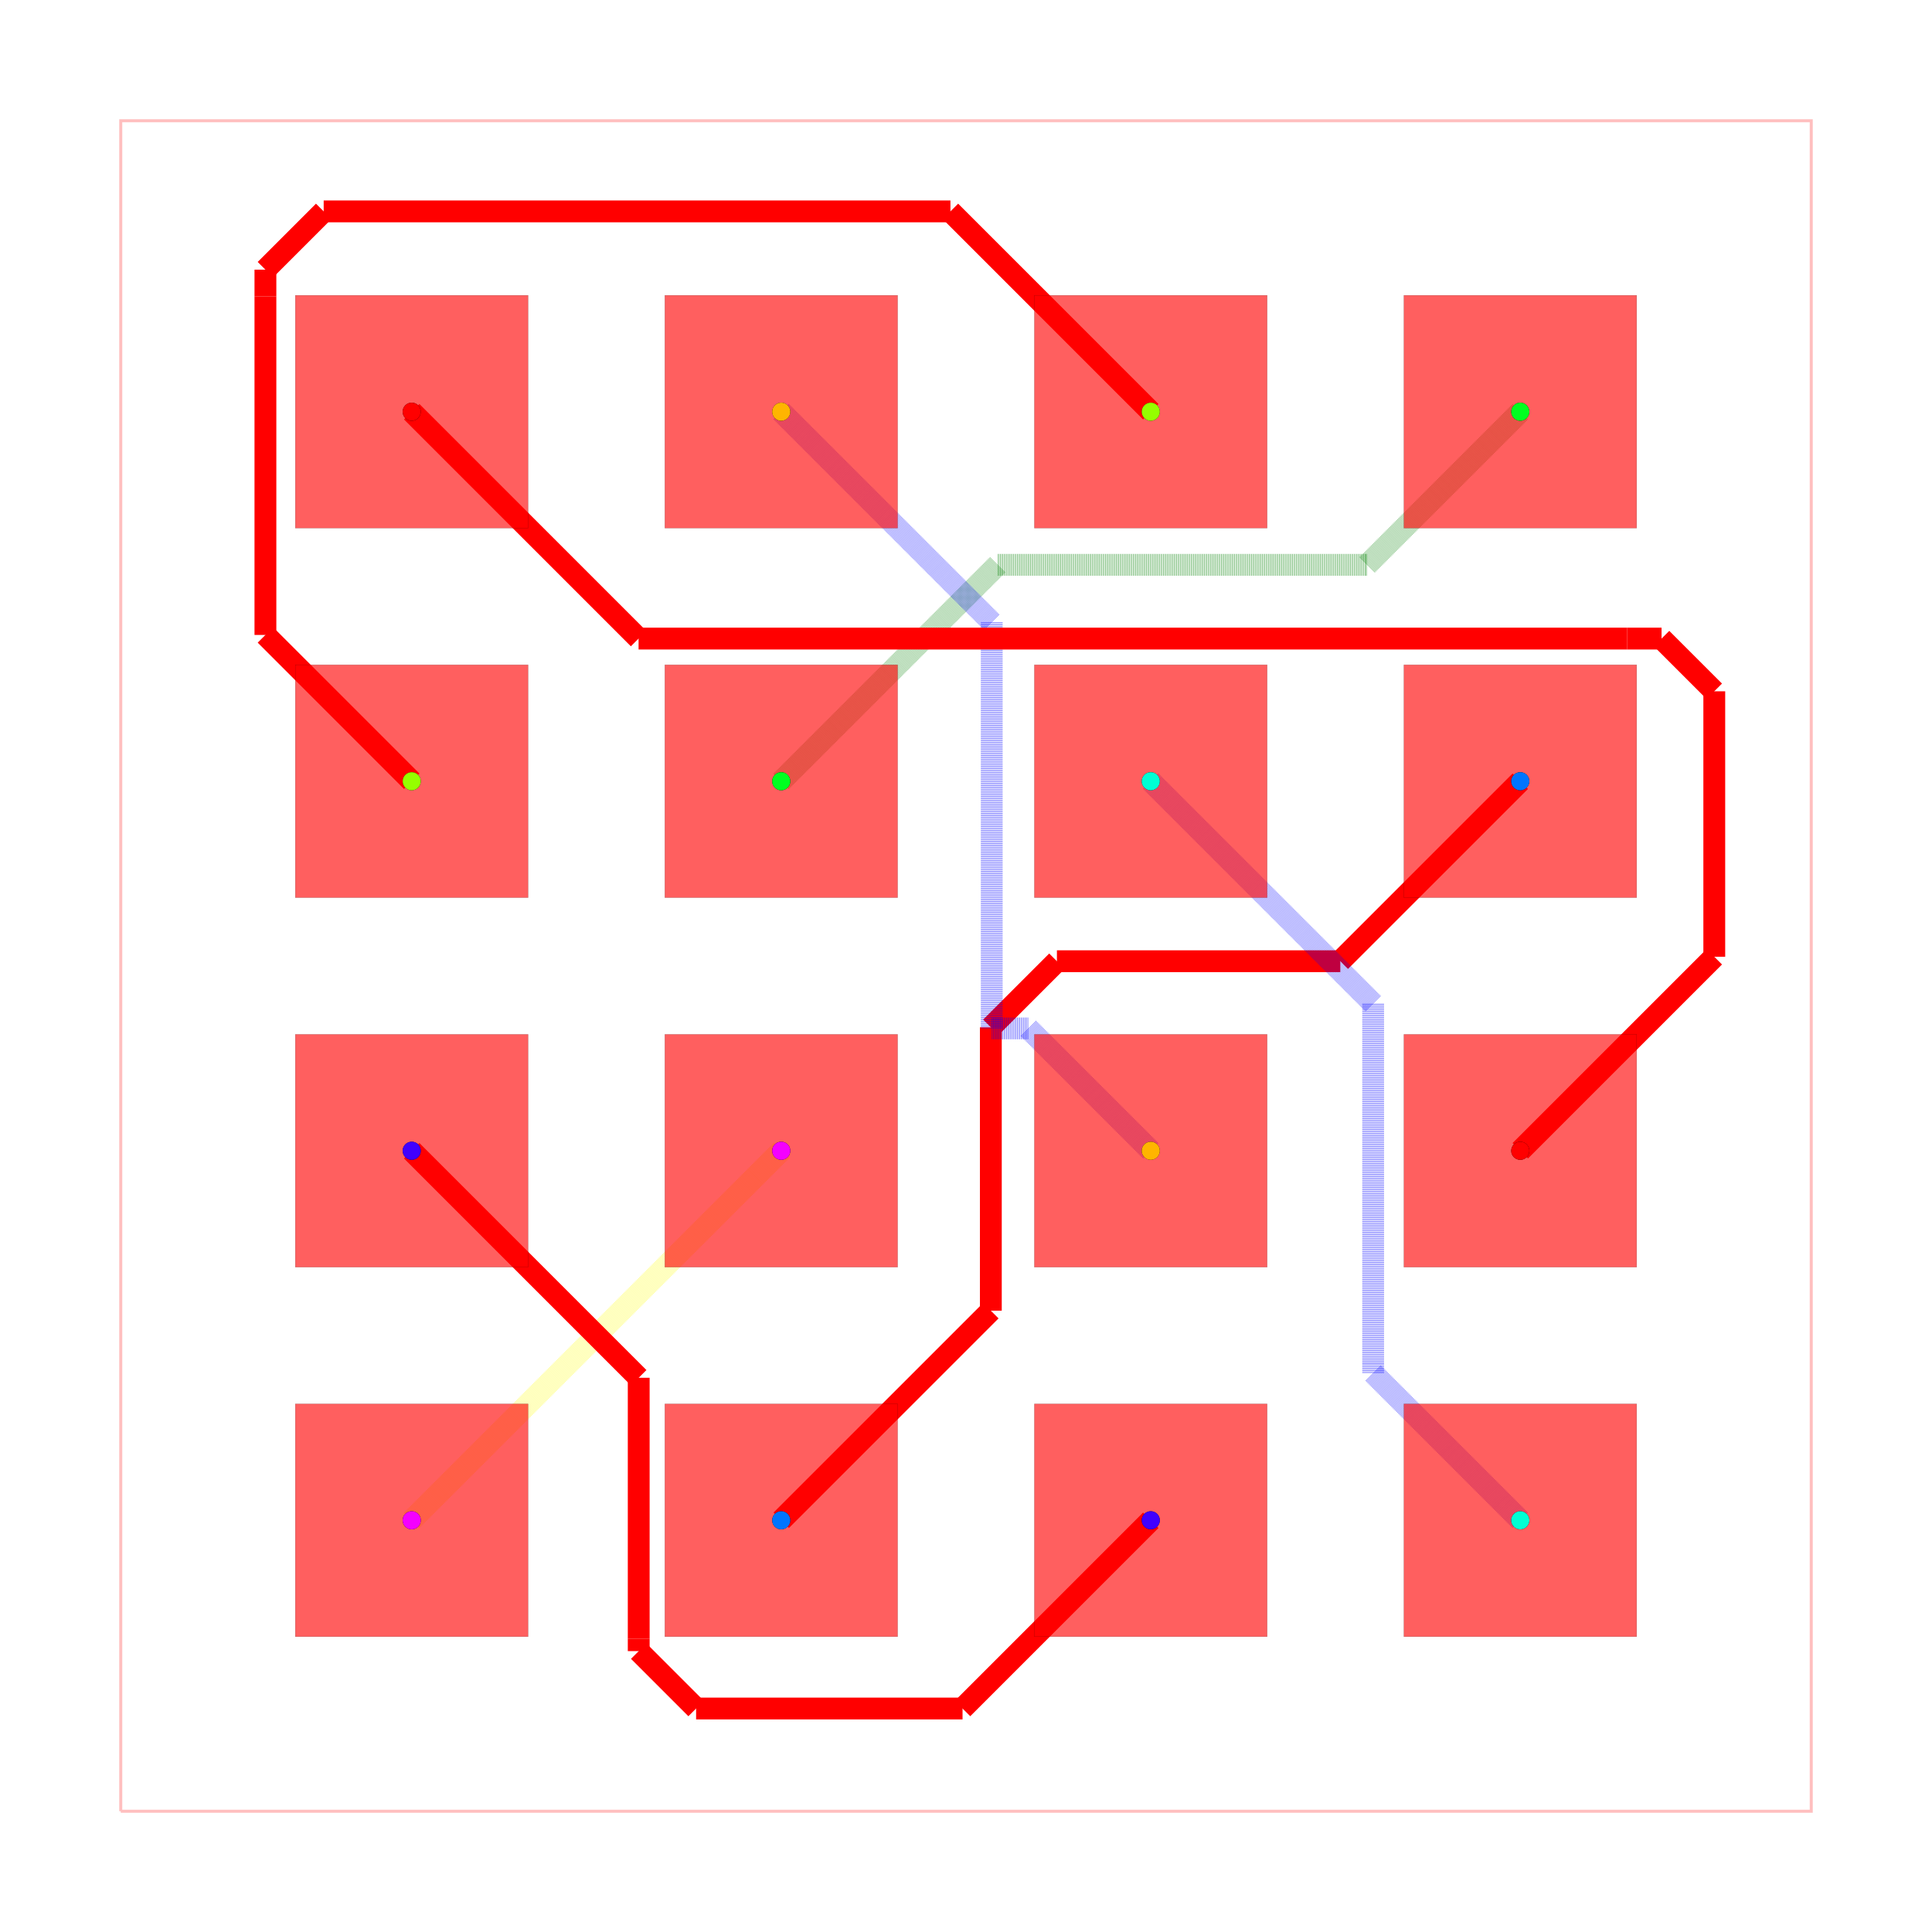
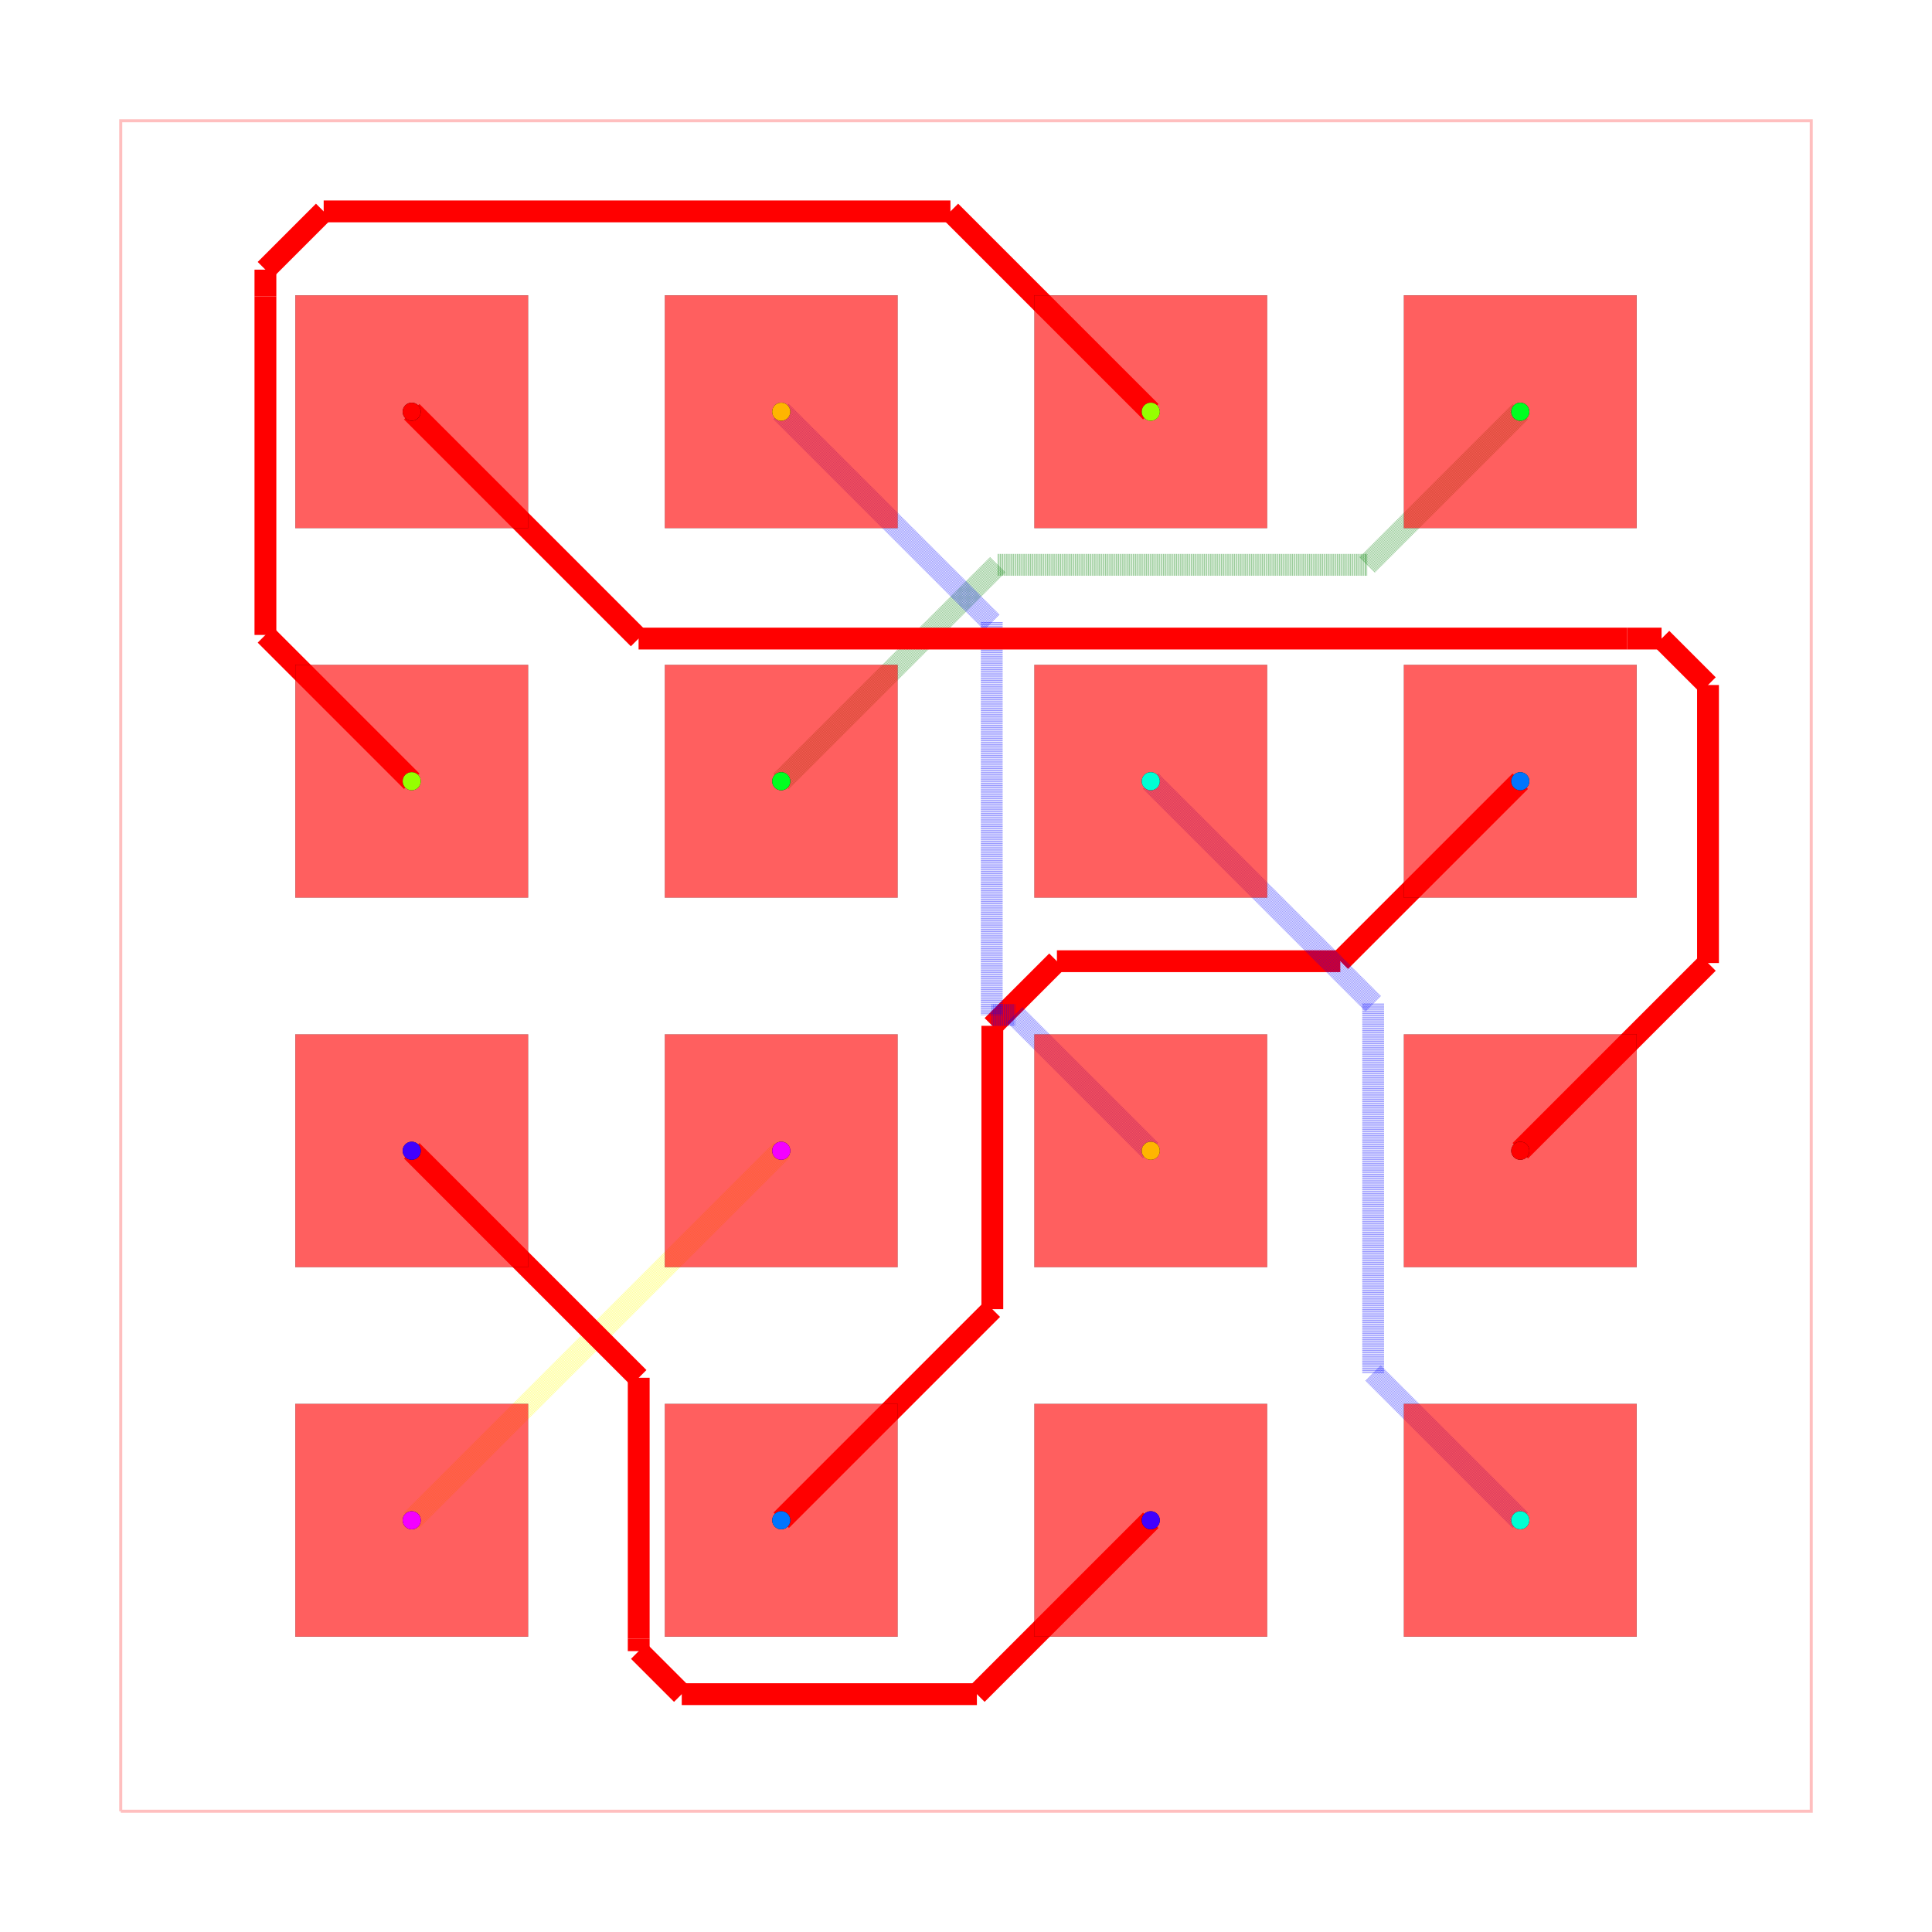
<svg xmlns="http://www.w3.org/2000/svg" width="640" height="640" viewBox="0 0 640 640">
  <rect width="100%" height="100%" fill="white" />
  <g>
    <polyline data-points="-5.8100000000000005,-5.8100000000000005 5.8100000000000005,-5.8100000000000005 5.8100000000000005,5.8100000000000005 -5.8100000000000005,5.8100000000000005 -5.8100000000000005,-5.8100000000000005" data-type="line" data-label="" points="40,600 600,600 600,40 40,40 40,600" fill="none" stroke="rgba(255,0,0,0.25)" stroke-width="1px" />
  </g>
  <g>
-     <polyline data-points="-1.27,-1.27 -1.4467717741737927,-1.4467717741737927" data-type="line" data-label="" points="258.795,381.205 250.276,389.724" fill="none" stroke="rgba(255,255,0,0.5)" stroke-width="7.229" stroke-dasharray="0.2 0.2" />
-   </g>
-   <g>
-     <polyline data-points="-1.4467717741737927,-1.4467717741737927 -3.81,-3.81" data-type="line" data-label="" points="250.276,389.724 136.386,503.614" fill="none" stroke="rgba(255,255,0,0.5)" stroke-width="7.229" stroke-dasharray="0.2 0.2" />
+     <polyline data-points="-1.27,-1.27 -3.81,-3.81" data-type="line" data-label="" points="258.795,381.205 136.386,503.614" fill="none" stroke="rgba(255,255,0,0.5)" stroke-width="7.229" stroke-dasharray="0.2 0.2" />
  </g>
  <g>
    <polyline data-points="-3.81,-1.27 -2.2496536830511284,-2.8303463169488716" data-type="line" data-label="" points="136.386,381.205 211.583,456.402" fill="none" stroke="red" stroke-width="7.229" />
  </g>
  <g>
-     <polyline data-points="-2.2496536830511284,-2.8303463169488716 -2.2496536830511284,-4.623497014358567" data-type="line" data-label="" points="211.583,456.402 211.583,542.819" fill="none" stroke="red" stroke-width="7.229" />
-   </g>
-   <g>
-     <polyline data-points="-2.2496536830511284,-4.623497014358567 -2.2496536830511284,-4.709284890548082" data-type="line" data-label="" points="211.583,542.819 211.583,546.953" fill="none" stroke="red" stroke-width="7.229" />
-   </g>
-   <g>
-     <polyline data-points="-2.2496536830511284,-4.709284890548082 -1.855145167940491,-5.1037934056587195" data-type="line" data-label="" points="211.583,546.953 230.595,565.966" fill="none" stroke="red" stroke-width="7.229" />
-   </g>
-   <g>
-     <polyline data-points="-1.855145167940491,-5.1037934056587195 -0.023793405658719458,-5.1037934056587195" data-type="line" data-label="" points="230.595,565.966 318.853,565.966" fill="none" stroke="red" stroke-width="7.229" />
-   </g>
-   <g>
-     <polyline data-points="-0.023793405658719458,-5.1037934056587195 1.27,-3.81" data-type="line" data-label="" points="318.853,565.966 381.205,503.614" fill="none" stroke="red" stroke-width="7.229" />
-   </g>
-   <g>
-     <polyline data-points="-1.27,-3.81 0.1707267203754581,-2.369273279624542" data-type="line" data-label="" points="258.795,503.614 328.228,434.182" fill="none" stroke="red" stroke-width="7.229" />
-   </g>
-   <g>
-     <polyline data-points="0.1707267203754581,-2.369273279624542 0.17072672037545822,-0.42136468707751623" data-type="line" data-label="" points="328.228,434.182 328.228,340.307" fill="none" stroke="red" stroke-width="7.229" />
-   </g>
-   <g>
-     <polyline data-points="0.17072672037545822,-0.42136468707751623 0.6249549555817497,0.032863548128775344" data-type="line" data-label="" points="328.228,340.307 350.118,318.416" fill="none" stroke="red" stroke-width="7.229" />
-   </g>
-   <g>
-     <polyline data-points="0.6249549555817497,0.032863548128775344 2.5728635481287756,0.032863548128775344" data-type="line" data-label="" points="350.118,318.416 443.993,318.416" fill="none" stroke="red" stroke-width="7.229" />
-   </g>
-   <g>
-     <polyline data-points="2.5728635481287756,0.032863548128775344 3.81,1.27" data-type="line" data-label="" points="443.993,318.416 503.614,258.795" fill="none" stroke="red" stroke-width="7.229" />
+     <polyline data-points="-2.2496536830511284,-2.8303463169488716 -2.2496536830511284,-4.623583393053102" data-type="line" data-label="" points="211.583,456.402 211.583,542.823" fill="none" stroke="red" stroke-width="7.229" />
+   </g>
+   <g>
+     <polyline data-points="-2.2496536830511284,-4.623583393053102 -2.2496536830511284,-4.709284890548082" data-type="line" data-label="" points="211.583,542.823 211.583,546.953" fill="none" stroke="red" stroke-width="7.229" />
+   </g>
+   <g>
+     <polyline data-points="-2.2496536830511284,-4.709284890548082 -1.953832367542955,-5.005106206056255" data-type="line" data-label="" points="211.583,546.953 225.839,561.21" fill="none" stroke="red" stroke-width="7.229" />
+   </g>
+   <g>
+     <polyline data-points="-1.953832367542955,-5.005106206056255 0.07489379394374485,-5.005106206056255" data-type="line" data-label="" points="225.839,561.21 323.609,561.21" fill="none" stroke="red" stroke-width="7.229" />
+   </g>
+   <g>
+     <polyline data-points="0.07489379394374485,-5.005106206056255 1.27,-3.81" data-type="line" data-label="" points="323.609,561.21 381.205,503.614" fill="none" stroke="red" stroke-width="7.229" />
+   </g>
+   <g>
+     <polyline data-points="-1.27,-3.81 0.18097703813061639,-2.3590229618693836" data-type="line" data-label="" points="258.795,503.614 328.722,433.688" fill="none" stroke="red" stroke-width="7.229" />
+   </g>
+   <g>
+     <polyline data-points="0.18097703813061639,-2.3590229618693836 0.1809770381306164,-0.411114369322358" data-type="line" data-label="" points="328.722,433.688 328.722,339.813" fill="none" stroke="red" stroke-width="7.229" />
+   </g>
+   <g>
+     <polyline data-points="0.1809770381306164,-0.411114369322358 0.6250080785854233,0.032916671132448894" data-type="line" data-label="" points="328.722,339.813 350.121,318.414" fill="none" stroke="red" stroke-width="7.229" />
+   </g>
+   <g>
+     <polyline data-points="0.6250080785854233,0.032916671132448894 2.572916671132449,0.0329166711324489" data-type="line" data-label="" points="350.121,318.414 443.996,318.414" fill="none" stroke="red" stroke-width="7.229" />
+   </g>
+   <g>
+     <polyline data-points="2.572916671132449,0.0329166711324489 3.81,1.27" data-type="line" data-label="" points="443.996,318.414 503.614,258.795" fill="none" stroke="red" stroke-width="7.229" />
  </g>
  <g>
    <polyline data-points="1.27,1.27 2.7986633729603763,-0.2586633729603762" data-type="line" data-label="" points="381.205,258.795 454.875,332.466" fill="none" stroke="rgba(0,0,255,0.5)" stroke-width="7.229" stroke-dasharray="0.2 0.2" />
  </g>
  <g>
-     <polyline data-points="2.7986633729603763,-0.2586633729603762 2.7986633729603763,-2.7292302565752085" data-type="line" data-label="" points="454.875,332.466 454.875,451.529" fill="none" stroke="rgba(0,0,255,0.5)" stroke-width="7.229" stroke-dasharray="0.2 0.2" />
-   </g>
-   <g>
-     <polyline data-points="2.7986633729603763,-2.7292302565752085 2.7986633729603763,-2.7986633729603763" data-type="line" data-label="" points="454.875,451.529 454.875,454.875" fill="none" stroke="rgba(0,0,255,0.5)" stroke-width="7.229" stroke-dasharray="0.2 0.2" />
+     <polyline data-points="2.7986633729603763,-0.2586633729603762 2.7986633729603763,-2.729409345563265" data-type="line" data-label="" points="454.875,332.466 454.875,451.538" fill="none" stroke="rgba(0,0,255,0.5)" stroke-width="7.229" stroke-dasharray="0.2 0.2" />
+   </g>
+   <g>
+     <polyline data-points="2.7986633729603763,-2.729409345563265 2.7986633729603763,-2.7986633729603763" data-type="line" data-label="" points="454.875,451.538 454.875,454.875" fill="none" stroke="rgba(0,0,255,0.5)" stroke-width="7.229" stroke-dasharray="0.2 0.2" />
  </g>
  <g>
    <polyline data-points="2.7986633729603763,-2.7986633729603763 3.81,-3.81" data-type="line" data-label="" points="454.875,454.875 503.614,503.614" fill="none" stroke="rgba(0,0,255,0.5)" stroke-width="7.229" stroke-dasharray="0.2 0.2" />
  </g>
  <g>
    <polyline data-points="-1.27,1.27 0.2175209723231828,2.757520972323183" data-type="line" data-label="" points="258.795,258.795 330.483,187.107" fill="none" stroke="rgba(0,128,0,0.5)" stroke-width="7.229" stroke-dasharray="0.2 0.2" />
  </g>
  <g>
-     <polyline data-points="0.2175209723231828,2.757520972323183 2.7462713572479798,2.757520972323183" data-type="line" data-label="" points="330.483,187.107 452.35,187.107" fill="none" stroke="rgba(0,128,0,0.5)" stroke-width="7.229" stroke-dasharray="0.2 0.2" />
-   </g>
-   <g>
-     <polyline data-points="2.7462713572479798,2.757520972323183 2.757520972323183,2.757520972323183" data-type="line" data-label="" points="452.35,187.107 452.893,187.107" fill="none" stroke="rgba(0,128,0,0.5)" stroke-width="7.229" stroke-dasharray="0.2 0.2" />
+     <polyline data-points="0.2175209723231828,2.757520972323183 2.7464510316777107,2.757520972323183" data-type="line" data-label="" points="330.483,187.107 452.359,187.107" fill="none" stroke="rgba(0,128,0,0.5)" stroke-width="7.229" stroke-dasharray="0.2 0.2" />
+   </g>
+   <g>
+     <polyline data-points="2.7464510316777107,2.757520972323183 2.757520972323183,2.757520972323183" data-type="line" data-label="" points="452.359,187.107 452.893,187.107" fill="none" stroke="rgba(0,128,0,0.5)" stroke-width="7.229" stroke-dasharray="0.2 0.2" />
  </g>
  <g>
    <polyline data-points="2.757520972323183,2.757520972323183 3.81,3.81" data-type="line" data-label="" points="452.893,187.107 503.614,136.386" fill="none" stroke="rgba(0,128,0,0.5)" stroke-width="7.229" stroke-dasharray="0.2 0.2" />
  </g>
  <g>
    <polyline data-points="-3.81,1.27 -4.815604362675274,2.275604362675274" data-type="line" data-label="" points="136.386,258.795 87.923,210.332" fill="none" stroke="red" stroke-width="7.229" />
  </g>
  <g>
-     <polyline data-points="-4.815604362675274,2.275604362675274 -4.815604362675274,4.6032759393247815" data-type="line" data-label="" points="87.923,210.332 87.923,98.155" fill="none" stroke="red" stroke-width="7.229" />
-   </g>
-   <g>
-     <polyline data-points="-4.815604362675274,4.6032759393247815 -4.815604362675274,4.7864572001865335" data-type="line" data-label="" points="87.923,98.155 87.923,89.327" fill="none" stroke="red" stroke-width="7.229" />
-   </g>
-   <g>
-     <polyline data-points="-4.815604362675274,4.7864572001865335 -4.415082012219567,5.186979550642241" data-type="line" data-label="" points="87.923,89.327 107.225,70.025" fill="none" stroke="red" stroke-width="7.229" />
-   </g>
-   <g>
-     <polyline data-points="-4.415082012219567,5.186979550642241 -0.10697955064224107,5.186979550642241" data-type="line" data-label="" points="107.225,70.025 314.844,70.025" fill="none" stroke="red" stroke-width="7.229" />
-   </g>
-   <g>
-     <polyline data-points="-0.10697955064224107,5.186979550642241 1.27,3.81" data-type="line" data-label="" points="314.844,70.025 381.205,136.386" fill="none" stroke="red" stroke-width="7.229" />
+     <polyline data-points="-4.815604362675274,2.275604362675274 -4.815604362675274,4.603365034492321" data-type="line" data-label="" points="87.923,210.332 87.923,98.151" fill="none" stroke="red" stroke-width="7.229" />
+   </g>
+   <g>
+     <polyline data-points="-4.815604362675274,4.603365034492321 -4.815604362675274,4.7864572001865335" data-type="line" data-label="" points="87.923,98.151 87.923,89.327" fill="none" stroke="red" stroke-width="7.229" />
+   </g>
+   <g>
+     <polyline data-points="-4.815604362675274,4.7864572001865335 -4.415093542042262,5.186968020819545" data-type="line" data-label="" points="87.923,89.327 107.224,70.026" fill="none" stroke="red" stroke-width="7.229" />
+   </g>
+   <g>
+     <polyline data-points="-4.415093542042262,5.186968020819545 -0.10696802081954537,5.186968020819545" data-type="line" data-label="" points="107.224,70.026 314.845,70.026" fill="none" stroke="red" stroke-width="7.229" />
+   </g>
+   <g>
+     <polyline data-points="-0.10696802081954537,5.186968020819545 1.27,3.81" data-type="line" data-label="" points="314.845,70.026 381.205,136.386" fill="none" stroke="red" stroke-width="7.229" />
  </g>
  <g>
    <polyline data-points="-1.27,3.81 0.1769865755848583,2.3630134244151417" data-type="line" data-label="" points="258.795,136.386 328.529,206.12" fill="none" stroke="rgba(0,0,255,0.5)" stroke-width="7.229" stroke-dasharray="0.2 0.2" />
  </g>
  <g>
-     <polyline data-points="0.1769865755848583,2.3630134244151417 0.17698657558485834,-0.4289013916960145" data-type="line" data-label="" points="328.529,206.12 328.529,340.67" fill="none" stroke="rgba(0,0,255,0.5)" stroke-width="7.229" stroke-dasharray="0.2 0.2" />
-   </g>
-   <g>
-     <polyline data-points="0.17698657558485834,-0.4289013916960145 0.4289013916960145,-0.4289013916960145" data-type="line" data-label="" points="328.529,340.67 340.67,340.67" fill="none" stroke="rgba(0,0,255,0.5)" stroke-width="7.229" stroke-dasharray="0.2 0.2" />
-   </g>
-   <g>
-     <polyline data-points="0.4289013916960145,-0.4289013916960145 1.27,-1.27" data-type="line" data-label="" points="340.67,340.67 381.205,381.205" fill="none" stroke="rgba(0,0,255,0.5)" stroke-width="7.229" stroke-dasharray="0.2 0.2" />
+     <polyline data-points="0.1769865755848583,2.3630134244151417 0.17698657558485834,-0.33678215172751313" data-type="line" data-label="" points="328.529,206.12 328.529,336.23" fill="none" stroke="rgba(0,0,255,0.5)" stroke-width="7.229" stroke-dasharray="0.2 0.2" />
+   </g>
+   <g>
+     <polyline data-points="0.17698657558485834,-0.33678215172751313 0.33678215172751313,-0.33678215172751313" data-type="line" data-label="" points="328.529,336.23 336.23,336.23" fill="none" stroke="rgba(0,0,255,0.5)" stroke-width="7.229" stroke-dasharray="0.2 0.2" />
+   </g>
+   <g>
+     <polyline data-points="0.33678215172751313,-0.33678215172751313 1.27,-1.27" data-type="line" data-label="" points="336.23,336.23 381.205,381.205" fill="none" stroke="rgba(0,0,255,0.5)" stroke-width="7.229" stroke-dasharray="0.2 0.2" />
  </g>
  <g>
    <polyline data-points="-3.81,3.81 -2.2505906049635795,2.2505906049635795" data-type="line" data-label="" points="136.386,136.386 211.538,211.538" fill="none" stroke="red" stroke-width="7.229" />
  </g>
  <g>
-     <polyline data-points="-2.2505906049635795,2.2505906049635795 4.543816528635181,2.2505906049635795" data-type="line" data-label="" points="211.538,211.538 538.979,211.538" fill="none" stroke="red" stroke-width="7.229" />
-   </g>
-   <g>
-     <polyline data-points="4.543816528635181,2.2505906049635795 4.7811355521531675,2.2505906049635795" data-type="line" data-label="" points="538.979,211.538 550.416,211.538" fill="none" stroke="red" stroke-width="7.229" />
-   </g>
-   <g>
-     <polyline data-points="4.7811355521531675,2.2505906049635795 5.143444681166629,1.8882814759501185" data-type="line" data-label="" points="550.416,211.538 567.877,228.998" fill="none" stroke="red" stroke-width="7.229" />
-   </g>
-   <g>
-     <polyline data-points="5.143444681166629,1.8882814759501185 5.143444681166629,0.06344468116662849" data-type="line" data-label="" points="567.877,228.998 567.877,316.942" fill="none" stroke="red" stroke-width="7.229" />
-   </g>
-   <g>
-     <polyline data-points="5.143444681166629,0.06344468116662849 3.81,-1.27" data-type="line" data-label="" points="567.877,316.942 503.614,381.205" fill="none" stroke="red" stroke-width="7.229" />
+     <polyline data-points="-2.2505906049635795,2.2505906049635795 4.543971479173956,2.2505906049635795" data-type="line" data-label="" points="211.538,211.538 538.987,211.538" fill="none" stroke="red" stroke-width="7.229" />
+   </g>
+   <g>
+     <polyline data-points="4.543971479173956,2.2505906049635795 4.7811355521531675,2.2505906049635795" data-type="line" data-label="" points="538.987,211.538 550.416,211.538" fill="none" stroke="red" stroke-width="7.229" />
+   </g>
+   <g>
+     <polyline data-points="4.7811355521531675,2.2505906049635795 5.100307111647561,1.931419045469186" data-type="line" data-label="" points="550.416,211.538 565.798,226.92" fill="none" stroke="red" stroke-width="7.229" />
+   </g>
+   <g>
+     <polyline data-points="5.100307111647561,1.931419045469186 5.100307111647561,0.02030711164756127" data-type="line" data-label="" points="565.798,226.92 565.798,319.021" fill="none" stroke="red" stroke-width="7.229" />
+   </g>
+   <g>
+     <polyline data-points="5.100307111647561,0.02030711164756127 3.81,-1.27" data-type="line" data-label="" points="565.798,319.021 503.614,381.205" fill="none" stroke="red" stroke-width="7.229" />
  </g>
  <g>
    <rect data-type="rect" data-label="top source_net_0 inner1 source_net_0 inner2 source_net_0 bottom source_net_0" data-x="-3.81" data-y="3.81" x="97.831" y="97.831" width="77.108" height="77.108" fill="rgba(255,0,0,0.25)" stroke="black" stroke-width="0.021" />
  </g>
  <g>
    <rect data-type="rect" data-label="top source_net_1 inner1 source_net_1 inner2 source_net_1 bottom source_net_1" data-x="-1.27" data-y="3.81" x="220.241" y="97.831" width="77.108" height="77.108" fill="rgba(255,0,0,0.25)" stroke="black" stroke-width="0.021" />
  </g>
  <g>
    <rect data-type="rect" data-label="top source_net_2 inner1 source_net_2 inner2 source_net_2 bottom source_net_2" data-x="1.27" data-y="3.81" x="342.651" y="97.831" width="77.108" height="77.108" fill="rgba(255,0,0,0.25)" stroke="black" stroke-width="0.021" />
  </g>
  <g>
    <rect data-type="rect" data-label="top source_net_3 inner1 source_net_3 inner2 source_net_3 bottom source_net_3" data-x="3.81" data-y="3.81" x="465.06" y="97.831" width="77.108" height="77.108" fill="rgba(255,0,0,0.25)" stroke="black" stroke-width="0.021" />
  </g>
  <g>
    <rect data-type="rect" data-label="top source_net_2 inner1 source_net_2 inner2 source_net_2 bottom source_net_2" data-x="-3.81" data-y="1.27" x="97.831" y="220.241" width="77.108" height="77.108" fill="rgba(255,0,0,0.25)" stroke="black" stroke-width="0.021" />
  </g>
  <g>
    <rect data-type="rect" data-label="top source_net_3 inner1 source_net_3 inner2 source_net_3 bottom source_net_3" data-x="-1.27" data-y="1.27" x="220.241" y="220.241" width="77.108" height="77.108" fill="rgba(255,0,0,0.25)" stroke="black" stroke-width="0.021" />
  </g>
  <g>
    <rect data-type="rect" data-label="top source_net_4 inner1 source_net_4 inner2 source_net_4 bottom source_net_4" data-x="1.27" data-y="1.27" x="342.651" y="220.241" width="77.108" height="77.108" fill="rgba(255,0,0,0.25)" stroke="black" stroke-width="0.021" />
  </g>
  <g>
    <rect data-type="rect" data-label="top source_net_5 inner1 source_net_5 inner2 source_net_5 bottom source_net_5" data-x="3.81" data-y="1.27" x="465.06" y="220.241" width="77.108" height="77.108" fill="rgba(255,0,0,0.25)" stroke="black" stroke-width="0.021" />
  </g>
  <g>
    <rect data-type="rect" data-label="top source_net_6 inner1 source_net_6 inner2 source_net_6 bottom source_net_6" data-x="-3.81" data-y="-1.27" x="97.831" y="342.651" width="77.108" height="77.108" fill="rgba(255,0,0,0.25)" stroke="black" stroke-width="0.021" />
  </g>
  <g>
    <rect data-type="rect" data-label="top source_net_7 inner1 source_net_7 inner2 source_net_7 bottom source_net_7" data-x="-1.27" data-y="-1.27" x="220.241" y="342.651" width="77.108" height="77.108" fill="rgba(255,0,0,0.25)" stroke="black" stroke-width="0.021" />
  </g>
  <g>
    <rect data-type="rect" data-label="top source_net_1 inner1 source_net_1 inner2 source_net_1 bottom source_net_1" data-x="1.27" data-y="-1.27" x="342.651" y="342.651" width="77.108" height="77.108" fill="rgba(255,0,0,0.25)" stroke="black" stroke-width="0.021" />
  </g>
  <g>
    <rect data-type="rect" data-label="top source_net_0 inner1 source_net_0 inner2 source_net_0 bottom source_net_0" data-x="3.81" data-y="-1.27" x="465.06" y="342.651" width="77.108" height="77.108" fill="rgba(255,0,0,0.25)" stroke="black" stroke-width="0.021" />
  </g>
  <g>
    <rect data-type="rect" data-label="top source_net_7 inner1 source_net_7 inner2 source_net_7 bottom source_net_7" data-x="-3.81" data-y="-3.81" x="97.831" y="465.06" width="77.108" height="77.108" fill="rgba(255,0,0,0.25)" stroke="black" stroke-width="0.021" />
  </g>
  <g>
    <rect data-type="rect" data-label="top source_net_5 inner1 source_net_5 inner2 source_net_5 bottom source_net_5" data-x="-1.27" data-y="-3.81" x="220.241" y="465.06" width="77.108" height="77.108" fill="rgba(255,0,0,0.25)" stroke="black" stroke-width="0.021" />
  </g>
  <g>
    <rect data-type="rect" data-label="top source_net_6 inner1 source_net_6 inner2 source_net_6 bottom source_net_6" data-x="1.27" data-y="-3.81" x="342.651" y="465.06" width="77.108" height="77.108" fill="rgba(255,0,0,0.25)" stroke="black" stroke-width="0.021" />
  </g>
  <g>
    <rect data-type="rect" data-label="top source_net_4 inner1 source_net_4 inner2 source_net_4 bottom source_net_4" data-x="3.81" data-y="-3.81" x="465.06" y="465.06" width="77.108" height="77.108" fill="rgba(255,0,0,0.25)" stroke="black" stroke-width="0.021" />
  </g>
  <g>
    <rect data-type="rect" data-label="top source_net_0 inner1 source_net_0 inner2 source_net_0 bottom source_net_0" data-x="-3.81" data-y="3.81" x="97.831" y="97.831" width="77.108" height="77.108" fill="rgba(255,0,0,0.5)" stroke="black" stroke-width="0.021" />
  </g>
  <g>
    <rect data-type="rect" data-label="top source_net_1 inner1 source_net_1 inner2 source_net_1 bottom source_net_1" data-x="-1.27" data-y="3.81" x="220.241" y="97.831" width="77.108" height="77.108" fill="rgba(255,0,0,0.5)" stroke="black" stroke-width="0.021" />
  </g>
  <g>
    <rect data-type="rect" data-label="top source_net_2 inner1 source_net_2 inner2 source_net_2 bottom source_net_2" data-x="1.27" data-y="3.81" x="342.651" y="97.831" width="77.108" height="77.108" fill="rgba(255,0,0,0.5)" stroke="black" stroke-width="0.021" />
  </g>
  <g>
    <rect data-type="rect" data-label="top source_net_3 inner1 source_net_3 inner2 source_net_3 bottom source_net_3" data-x="3.81" data-y="3.81" x="465.06" y="97.831" width="77.108" height="77.108" fill="rgba(255,0,0,0.5)" stroke="black" stroke-width="0.021" />
  </g>
  <g>
    <rect data-type="rect" data-label="top source_net_2 inner1 source_net_2 inner2 source_net_2 bottom source_net_2" data-x="-3.81" data-y="1.27" x="97.831" y="220.241" width="77.108" height="77.108" fill="rgba(255,0,0,0.5)" stroke="black" stroke-width="0.021" />
  </g>
  <g>
    <rect data-type="rect" data-label="top source_net_3 inner1 source_net_3 inner2 source_net_3 bottom source_net_3" data-x="-1.27" data-y="1.27" x="220.241" y="220.241" width="77.108" height="77.108" fill="rgba(255,0,0,0.5)" stroke="black" stroke-width="0.021" />
  </g>
  <g>
    <rect data-type="rect" data-label="top source_net_4 inner1 source_net_4 inner2 source_net_4 bottom source_net_4" data-x="1.27" data-y="1.27" x="342.651" y="220.241" width="77.108" height="77.108" fill="rgba(255,0,0,0.5)" stroke="black" stroke-width="0.021" />
  </g>
  <g>
    <rect data-type="rect" data-label="top source_net_5 inner1 source_net_5 inner2 source_net_5 bottom source_net_5" data-x="3.81" data-y="1.27" x="465.06" y="220.241" width="77.108" height="77.108" fill="rgba(255,0,0,0.5)" stroke="black" stroke-width="0.021" />
  </g>
  <g>
    <rect data-type="rect" data-label="top source_net_6 inner1 source_net_6 inner2 source_net_6 bottom source_net_6" data-x="-3.81" data-y="-1.27" x="97.831" y="342.651" width="77.108" height="77.108" fill="rgba(255,0,0,0.5)" stroke="black" stroke-width="0.021" />
  </g>
  <g>
    <rect data-type="rect" data-label="top source_net_7 inner1 source_net_7 inner2 source_net_7 bottom source_net_7" data-x="-1.27" data-y="-1.27" x="220.241" y="342.651" width="77.108" height="77.108" fill="rgba(255,0,0,0.5)" stroke="black" stroke-width="0.021" />
  </g>
  <g>
    <rect data-type="rect" data-label="top source_net_1 inner1 source_net_1 inner2 source_net_1 bottom source_net_1" data-x="1.27" data-y="-1.27" x="342.651" y="342.651" width="77.108" height="77.108" fill="rgba(255,0,0,0.5)" stroke="black" stroke-width="0.021" />
  </g>
  <g>
    <rect data-type="rect" data-label="top source_net_0 inner1 source_net_0 inner2 source_net_0 bottom source_net_0" data-x="3.81" data-y="-1.27" x="465.06" y="342.651" width="77.108" height="77.108" fill="rgba(255,0,0,0.5)" stroke="black" stroke-width="0.021" />
  </g>
  <g>
    <rect data-type="rect" data-label="top source_net_7 inner1 source_net_7 inner2 source_net_7 bottom source_net_7" data-x="-3.81" data-y="-3.81" x="97.831" y="465.06" width="77.108" height="77.108" fill="rgba(255,0,0,0.5)" stroke="black" stroke-width="0.021" />
  </g>
  <g>
    <rect data-type="rect" data-label="top source_net_5 inner1 source_net_5 inner2 source_net_5 bottom source_net_5" data-x="-1.27" data-y="-3.81" x="220.241" y="465.06" width="77.108" height="77.108" fill="rgba(255,0,0,0.5)" stroke="black" stroke-width="0.021" />
  </g>
  <g>
    <rect data-type="rect" data-label="top source_net_6 inner1 source_net_6 inner2 source_net_6 bottom source_net_6" data-x="1.27" data-y="-3.81" x="342.651" y="465.06" width="77.108" height="77.108" fill="rgba(255,0,0,0.5)" stroke="black" stroke-width="0.021" />
  </g>
  <g>
    <rect data-type="rect" data-label="top source_net_4 inner1 source_net_4 inner2 source_net_4 bottom source_net_4" data-x="3.81" data-y="-3.81" x="465.06" y="465.06" width="77.108" height="77.108" fill="rgba(255,0,0,0.5)" stroke="black" stroke-width="0.021" />
  </g>
  <g>
    <circle data-type="point" data-label="source_net_0 pcb_port_0" data-x="-3.81" data-y="3.81" cx="136.386" cy="136.386" r="3" fill="black" />
  </g>
  <g>
    <circle data-type="point" data-label="source_net_0 pcb_port_11" data-x="3.81" data-y="-1.27" cx="503.614" cy="381.205" r="3" fill="black" />
  </g>
  <g>
    <circle data-type="point" data-label="source_net_1 pcb_port_1" data-x="-1.27" data-y="3.81" cx="258.795" cy="136.386" r="3" fill="black" />
  </g>
  <g>
    <circle data-type="point" data-label="source_net_1 pcb_port_10" data-x="1.27" data-y="-1.27" cx="381.205" cy="381.205" r="3" fill="black" />
  </g>
  <g>
    <circle data-type="point" data-label="source_net_2 pcb_port_2" data-x="1.27" data-y="3.81" cx="381.205" cy="136.386" r="3" fill="black" />
  </g>
  <g>
    <circle data-type="point" data-label="source_net_2 pcb_port_4" data-x="-3.81" data-y="1.27" cx="136.386" cy="258.795" r="3" fill="black" />
  </g>
  <g>
    <circle data-type="point" data-label="source_net_3 pcb_port_3" data-x="3.81" data-y="3.81" cx="503.614" cy="136.386" r="3" fill="black" />
  </g>
  <g>
    <circle data-type="point" data-label="source_net_3 pcb_port_5" data-x="-1.27" data-y="1.27" cx="258.795" cy="258.795" r="3" fill="black" />
  </g>
  <g>
    <circle data-type="point" data-label="source_net_4 pcb_port_6" data-x="1.27" data-y="1.27" cx="381.205" cy="258.795" r="3" fill="black" />
  </g>
  <g>
    <circle data-type="point" data-label="source_net_4 pcb_port_15" data-x="3.81" data-y="-3.81" cx="503.614" cy="503.614" r="3" fill="black" />
  </g>
  <g>
    <circle data-type="point" data-label="source_net_5 pcb_port_7" data-x="3.81" data-y="1.27" cx="503.614" cy="258.795" r="3" fill="black" />
  </g>
  <g>
    <circle data-type="point" data-label="source_net_5 pcb_port_13" data-x="-1.27" data-y="-3.81" cx="258.795" cy="503.614" r="3" fill="black" />
  </g>
  <g>
    <circle data-type="point" data-label="source_net_6 pcb_port_8" data-x="-3.81" data-y="-1.27" cx="136.386" cy="381.205" r="3" fill="black" />
  </g>
  <g>
    <circle data-type="point" data-label="source_net_6 pcb_port_14" data-x="1.27" data-y="-3.81" cx="381.205" cy="503.614" r="3" fill="black" />
  </g>
  <g>
    <circle data-type="point" data-label="source_net_7 pcb_port_9" data-x="-1.27" data-y="-1.27" cx="258.795" cy="381.205" r="3" fill="black" />
  </g>
  <g>
    <circle data-type="point" data-label="source_net_7 pcb_port_12" data-x="-3.81" data-y="-3.81" cx="136.386" cy="503.614" r="3" fill="black" />
  </g>
  <g>
    <circle data-type="point" data-label="source_net_0 source_net_0 top,inner1,inner2,bottom" data-x="-3.81" data-y="3.81" cx="136.386" cy="136.386" r="3" fill="hsl(0, 100%, 50%)" />
  </g>
  <g>
    <circle data-type="point" data-label="source_net_0 source_net_0 top,inner1,inner2,bottom" data-x="3.81" data-y="-1.27" cx="503.614" cy="381.205" r="3" fill="hsl(0, 100%, 50%)" />
  </g>
  <g>
    <circle data-type="point" data-label="source_net_1 source_net_1 top,inner1,inner2,bottom" data-x="-1.27" data-y="3.81" cx="258.795" cy="136.386" r="3" fill="hsl(42.5, 100%, 50%)" />
  </g>
  <g>
    <circle data-type="point" data-label="source_net_1 source_net_1 top,inner1,inner2,bottom" data-x="1.27" data-y="-1.27" cx="381.205" cy="381.205" r="3" fill="hsl(42.5, 100%, 50%)" />
  </g>
  <g>
    <circle data-type="point" data-label="source_net_2 source_net_2 top,inner1,inner2,bottom" data-x="1.27" data-y="3.81" cx="381.205" cy="136.386" r="3" fill="hsl(85, 100%, 50%)" />
  </g>
  <g>
    <circle data-type="point" data-label="source_net_2 source_net_2 top,inner1,inner2,bottom" data-x="-3.81" data-y="1.27" cx="136.386" cy="258.795" r="3" fill="hsl(85, 100%, 50%)" />
  </g>
  <g>
    <circle data-type="point" data-label="source_net_3 source_net_3 top,inner1,inner2,bottom" data-x="3.81" data-y="3.81" cx="503.614" cy="136.386" r="3" fill="hsl(127.5, 100%, 50%)" />
  </g>
  <g>
    <circle data-type="point" data-label="source_net_3 source_net_3 top,inner1,inner2,bottom" data-x="-1.27" data-y="1.27" cx="258.795" cy="258.795" r="3" fill="hsl(127.5, 100%, 50%)" />
  </g>
  <g>
    <circle data-type="point" data-label="source_net_4 source_net_4 top,inner1,inner2,bottom" data-x="1.27" data-y="1.27" cx="381.205" cy="258.795" r="3" fill="hsl(170, 100%, 50%)" />
  </g>
  <g>
    <circle data-type="point" data-label="source_net_4 source_net_4 top,inner1,inner2,bottom" data-x="3.81" data-y="-3.81" cx="503.614" cy="503.614" r="3" fill="hsl(170, 100%, 50%)" />
  </g>
  <g>
    <circle data-type="point" data-label="source_net_5 source_net_5 top,inner1,inner2,bottom" data-x="3.81" data-y="1.27" cx="503.614" cy="258.795" r="3" fill="hsl(212.5, 100%, 50%)" />
  </g>
  <g>
    <circle data-type="point" data-label="source_net_5 source_net_5 top,inner1,inner2,bottom" data-x="-1.27" data-y="-3.81" cx="258.795" cy="503.614" r="3" fill="hsl(212.5, 100%, 50%)" />
  </g>
  <g>
    <circle data-type="point" data-label="source_net_6 source_net_6 top,inner1,inner2,bottom" data-x="-3.81" data-y="-1.27" cx="136.386" cy="381.205" r="3" fill="hsl(255, 100%, 50%)" />
  </g>
  <g>
    <circle data-type="point" data-label="source_net_6 source_net_6 top,inner1,inner2,bottom" data-x="1.27" data-y="-3.81" cx="381.205" cy="503.614" r="3" fill="hsl(255, 100%, 50%)" />
  </g>
  <g>
    <circle data-type="point" data-label="source_net_7 source_net_7 top,inner1,inner2,bottom" data-x="-1.27" data-y="-1.27" cx="258.795" cy="381.205" r="3" fill="hsl(297.5, 100%, 50%)" />
  </g>
  <g>
    <circle data-type="point" data-label="source_net_7 source_net_7 top,inner1,inner2,bottom" data-x="-3.81" data-y="-3.81" cx="136.386" cy="503.614" r="3" fill="hsl(297.5, 100%, 50%)" />
  </g>
  <g id="crosshair" style="display: none">
    <line id="crosshair-h" y1="0" y2="640" stroke="#666" stroke-width="0.5" />
    <line id="crosshair-v" x1="0" x2="640" stroke="#666" stroke-width="0.5" />
    <text id="coordinates" font-family="monospace" font-size="12" fill="#666" />
  </g>
</svg>
